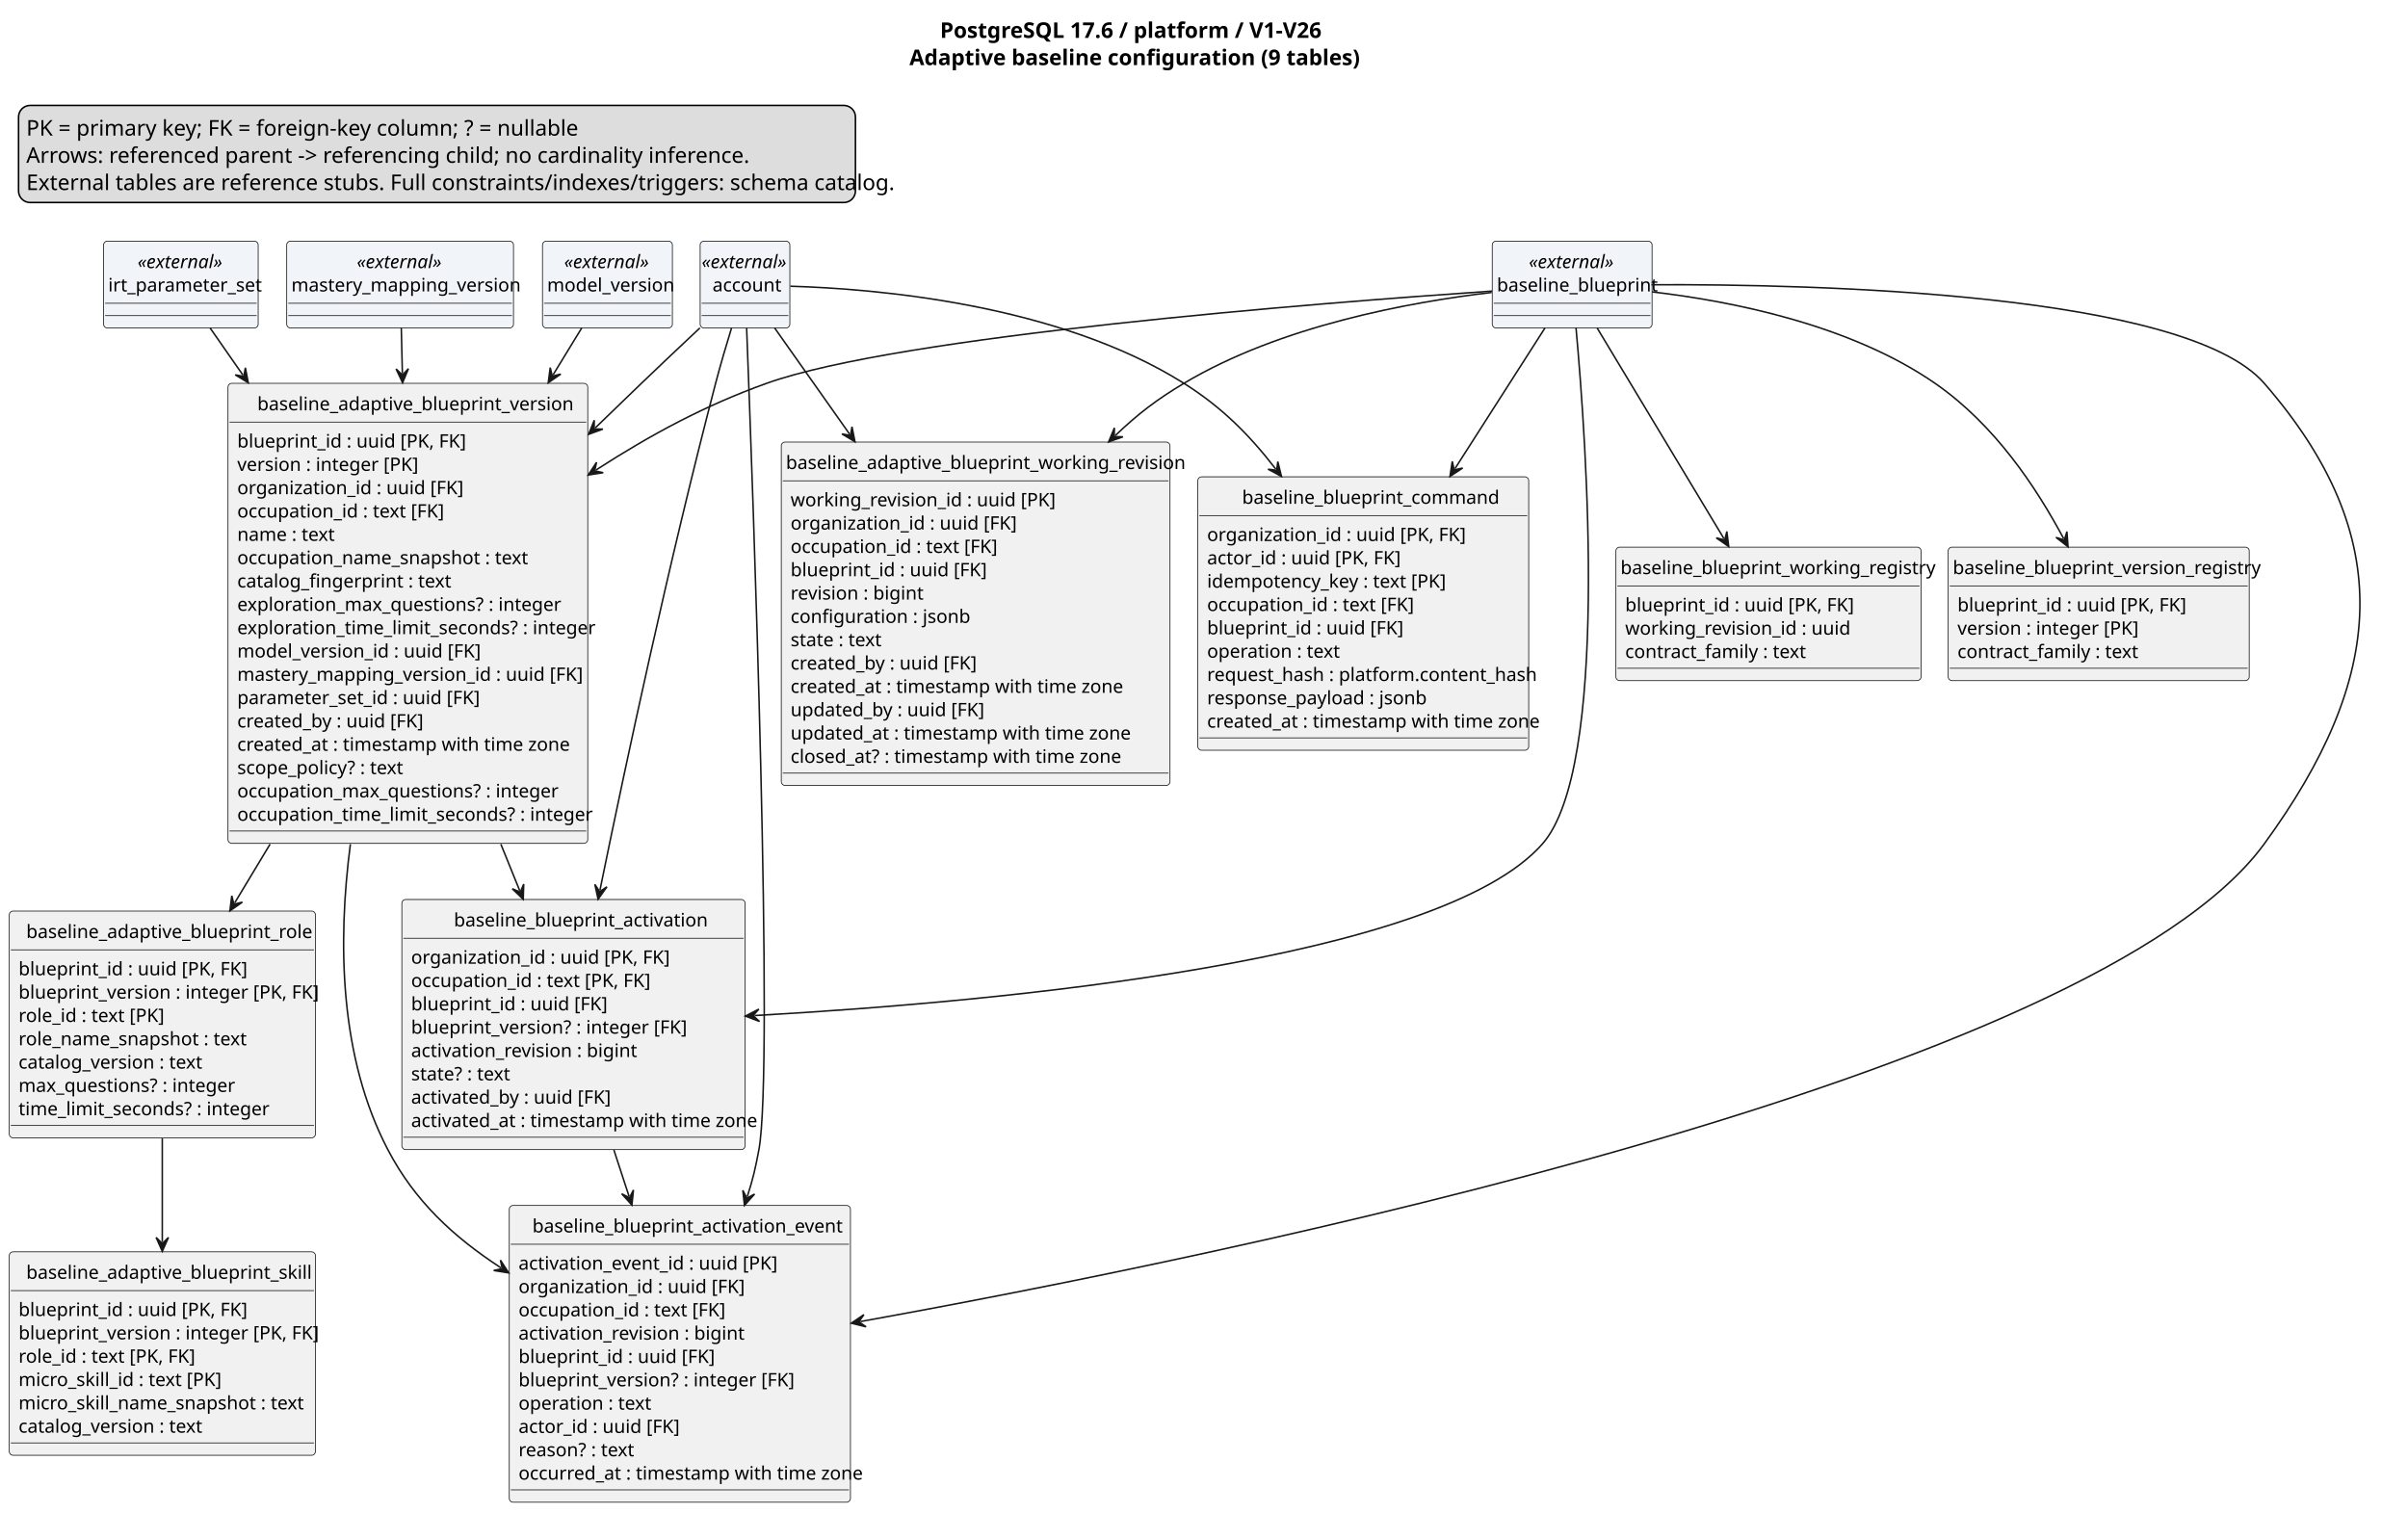
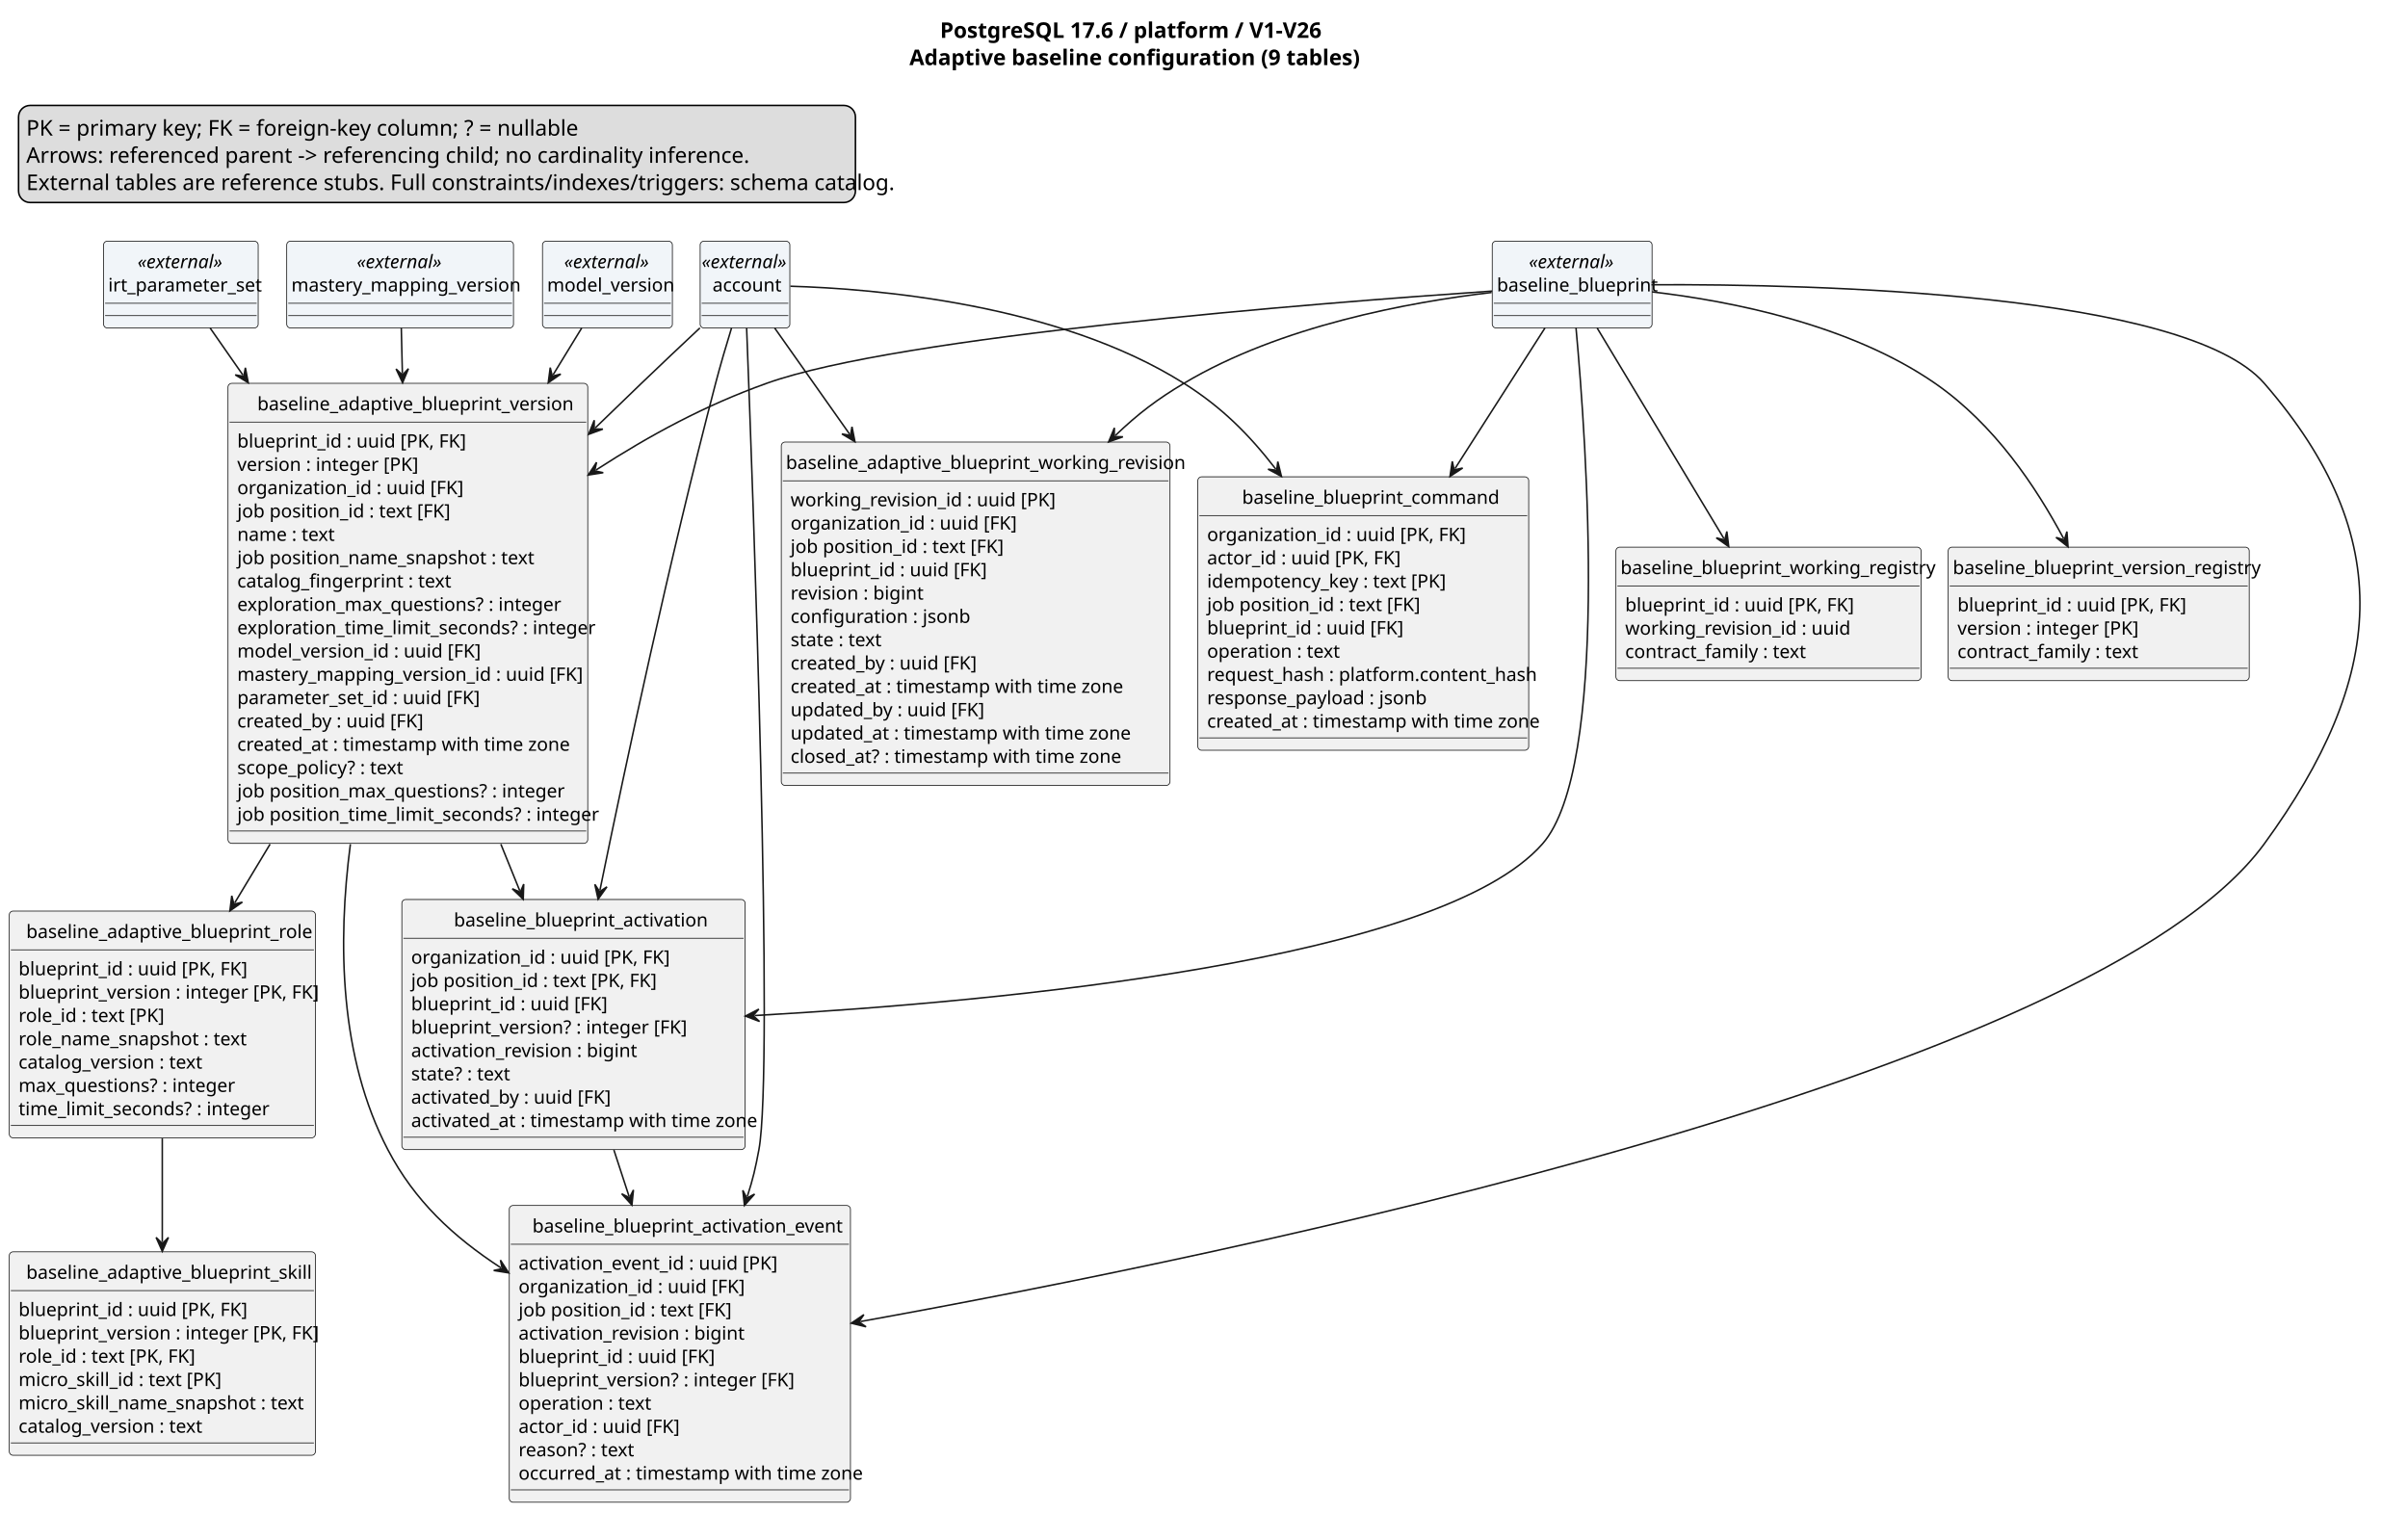
<svg xmlns="http://www.w3.org/2000/svg" contentStyleType="text/css" data-diagram-type="CLASS" height="979px" preserveAspectRatio="none" style="width:1558px;height:979px;background:#FFFFFF;" version="1.1" viewBox="0 0 1558 979" width="1558px" zoomAndPan="magnify">
  <defs />
  <g>
    <g class="title" data-source-line="8">
      <text fill="#000000" font-family="sans-serif" font-size="14" font-weight="bold" lengthAdjust="spacing" textLength="238.075" x="608.212" y="24.533">PostgreSQL 17.6 / platform / V1-V26</text>
      <text fill="#000000" font-family="sans-serif" font-size="14" font-weight="bold" lengthAdjust="spacing" textLength="277.717" x="588.392" y="42.143">Adaptive baseline configuration (9 tables)</text>
    </g>
    <g class="legend" data-source-line="9">
      <rect fill="#DDDDDD" height="62.828" rx="7.5" ry="7.5" style="stroke:#000000;stroke-width:1;" width="541.481" x="12" y="68.219" />
      <text fill="#000000" font-family="sans-serif" font-size="14" lengthAdjust="spacing" textLength="346.657" x="17" y="87.752">PK = primary key; FK = foreign-key column; ? = nullable</text>
      <text fill="#000000" font-family="sans-serif" font-size="14" lengthAdjust="spacing" textLength="440.836" x="17" y="105.361">Arrows: referenced parent -&gt; referencing child; no cardinality inference.</text>
      <text fill="#000000" font-family="sans-serif" font-size="14" lengthAdjust="spacing" textLength="531.481" x="17" y="122.971">External tables are reference stubs. Full constraints/indexes/triggers: schema catalog.</text>
    </g>
    <g class="entity" data-entity="baseline_adaptive_blueprint_working_revision" data-source-line="14" data-uid="ent0002" id="entity_baseline_adaptive_blueprint_working_revision">
      <rect fill="#F1F1F1" height="222.219" rx="2.5" ry="2.5" style="stroke:#181818;stroke-width:0.5;" width="251.496" x="505.5" y="286.047" />
      <text fill="#000000" font-family="sans-serif" font-size="12" lengthAdjust="spacing" textLength="245.496" x="508.5" y="303.504">baseline_adaptive_blueprint_working_revision</text>
      <line style="stroke:#181818;stroke-width:0.5;" x1="506.5" x2="755.996" y1="311.141" y2="311.141" />
      <text fill="#000000" font-family="sans-serif" font-size="12" lengthAdjust="spacing" textLength="164.086" x="511.5" y="327.598">working_revision_id : uuid [PK]</text>
      <text fill="#000000" font-family="sans-serif" font-size="12" lengthAdjust="spacing" textLength="139.418" x="511.5" y="342.691">organization_id : uuid [FK]</text>
-       <text fill="#000000" font-family="sans-serif" font-size="12" lengthAdjust="spacing" textLength="128.736" x="511.5" y="357.785">occupation_id : text [FK]</text>
+       <text fill="#000000" font-family="sans-serif" font-size="12" lengthAdjust="spacing" textLength="128.736" x="511.5" y="357.785">job position_id : text [FK]</text>
      <text fill="#000000" font-family="sans-serif" font-size="12" lengthAdjust="spacing" textLength="120.07" x="511.5" y="372.879">blueprint_id : uuid [FK]</text>
      <text fill="#000000" font-family="sans-serif" font-size="12" lengthAdjust="spacing" textLength="80.039" x="511.5" y="387.973">revision : bigint</text>
      <text fill="#000000" font-family="sans-serif" font-size="12" lengthAdjust="spacing" textLength="107.402" x="511.5" y="403.066">configuration : jsonb</text>
      <text fill="#000000" font-family="sans-serif" font-size="12" lengthAdjust="spacing" textLength="55.359" x="511.5" y="418.16">state : text</text>
      <text fill="#000000" font-family="sans-serif" font-size="12" lengthAdjust="spacing" textLength="117.398" x="511.5" y="433.254">created_by : uuid [FK]</text>
      <text fill="#000000" font-family="sans-serif" font-size="12" lengthAdjust="spacing" textLength="202.09" x="511.5" y="448.348">created_at : timestamp with time zone</text>
      <text fill="#000000" font-family="sans-serif" font-size="12" lengthAdjust="spacing" textLength="120.75" x="511.5" y="463.441">updated_by : uuid [FK]</text>
      <text fill="#000000" font-family="sans-serif" font-size="12" lengthAdjust="spacing" textLength="205.441" x="511.5" y="478.535">updated_at : timestamp with time zone</text>
      <text fill="#000000" font-family="sans-serif" font-size="12" lengthAdjust="spacing" textLength="203.426" x="511.5" y="493.629">closed_at? : timestamp with time zone</text>
      <line style="stroke:#181818;stroke-width:0.5;" x1="506.5" x2="755.996" y1="500.266" y2="500.266" />
    </g>
    <g class="entity" data-entity="baseline_adaptive_blueprint_version" data-source-line="28" data-uid="ent0003" id="entity_baseline_adaptive_blueprint_version">
      <rect fill="#F1F1F1" height="297.688" rx="2.5" ry="2.5" style="stroke:#181818;stroke-width:0.5;" width="232.787" x="147.5" y="248.047" />
      <text fill="#000000" font-family="sans-serif" font-size="12" lengthAdjust="spacing" textLength="194.807" x="166.49" y="265.504">baseline_adaptive_blueprint_version</text>
      <line style="stroke:#181818;stroke-width:0.5;" x1="148.5" x2="379.287" y1="273.141" y2="273.141" />
      <text fill="#000000" font-family="sans-serif" font-size="12" lengthAdjust="spacing" textLength="142.746" x="153.5" y="289.598">blueprint_id : uuid [PK, FK]</text>
      <text fill="#000000" font-family="sans-serif" font-size="12" lengthAdjust="spacing" textLength="111.387" x="153.5" y="304.691">version : integer [PK]</text>
      <text fill="#000000" font-family="sans-serif" font-size="12" lengthAdjust="spacing" textLength="139.418" x="153.5" y="319.785">organization_id : uuid [FK]</text>
-       <text fill="#000000" font-family="sans-serif" font-size="12" lengthAdjust="spacing" textLength="128.736" x="153.5" y="334.879">occupation_id : text [FK]</text>
+       <text fill="#000000" font-family="sans-serif" font-size="12" lengthAdjust="spacing" textLength="128.736" x="153.5" y="334.879">job position_id : text [FK]</text>
      <text fill="#000000" font-family="sans-serif" font-size="12" lengthAdjust="spacing" textLength="59.361" x="153.5" y="349.973">name : text</text>
-       <text fill="#000000" font-family="sans-serif" font-size="12" lengthAdjust="spacing" textLength="179.455" x="153.5" y="365.066">occupation_name_snapshot : text</text>
+       <text fill="#000000" font-family="sans-serif" font-size="12" lengthAdjust="spacing" textLength="179.455" x="153.5" y="365.066">job position_name_snapshot : text</text>
      <text fill="#000000" font-family="sans-serif" font-size="12" lengthAdjust="spacing" textLength="128.074" x="153.5" y="380.16">catalog_fingerprint : text</text>
      <text fill="#000000" font-family="sans-serif" font-size="12" lengthAdjust="spacing" textLength="199.459" x="153.5" y="395.254">exploration_max_questions? : integer</text>
      <text fill="#000000" font-family="sans-serif" font-size="12" lengthAdjust="spacing" textLength="220.787" x="153.5" y="410.348">exploration_time_limit_seconds? : integer</text>
      <text fill="#000000" font-family="sans-serif" font-size="12" lengthAdjust="spacing" textLength="152.08" x="153.5" y="425.441">model_version_id : uuid [FK]</text>
      <text fill="#000000" font-family="sans-serif" font-size="12" lengthAdjust="spacing" textLength="214.775" x="153.5" y="440.535">mastery_mapping_version_id : uuid [FK]</text>
      <text fill="#000000" font-family="sans-serif" font-size="12" lengthAdjust="spacing" textLength="151.412" x="153.5" y="455.629">parameter_set_id : uuid [FK]</text>
      <text fill="#000000" font-family="sans-serif" font-size="12" lengthAdjust="spacing" textLength="117.398" x="153.5" y="470.723">created_by : uuid [FK]</text>
      <text fill="#000000" font-family="sans-serif" font-size="12" lengthAdjust="spacing" textLength="202.09" x="153.5" y="485.816">created_at : timestamp with time zone</text>
      <text fill="#000000" font-family="sans-serif" font-size="12" lengthAdjust="spacing" textLength="105.393" x="153.5" y="500.91">scope_policy? : text</text>
-       <text fill="#000000" font-family="sans-serif" font-size="12" lengthAdjust="spacing" textLength="198.797" x="153.5" y="516.004">occupation_max_questions? : integer</text>
-       <text fill="#000000" font-family="sans-serif" font-size="12" lengthAdjust="spacing" textLength="220.125" x="153.5" y="531.098">occupation_time_limit_seconds? : integer</text>
+       <text fill="#000000" font-family="sans-serif" font-size="12" lengthAdjust="spacing" textLength="198.797" x="153.5" y="516.004">job position_max_questions? : integer</text>
+       <text fill="#000000" font-family="sans-serif" font-size="12" lengthAdjust="spacing" textLength="220.125" x="153.5" y="531.098">job position_time_limit_seconds? : integer</text>
      <line style="stroke:#181818;stroke-width:0.5;" x1="148.5" x2="379.287" y1="537.734" y2="537.734" />
    </g>
    <g class="entity" data-entity="baseline_adaptive_blueprint_role" data-source-line="47" data-uid="ent0004" id="entity_baseline_adaptive_blueprint_role">
      <rect fill="#F1F1F1" height="146.75" rx="2.5" ry="2.5" style="stroke:#181818;stroke-width:0.5;" width="198.094" x="6" y="589.547" />
      <text fill="#000000" font-family="sans-serif" font-size="12" lengthAdjust="spacing" textLength="176.133" x="16.98" y="607.004">baseline_adaptive_blueprint_role</text>
      <line style="stroke:#181818;stroke-width:0.5;" x1="7" x2="203.094" y1="614.641" y2="614.641" />
      <text fill="#000000" font-family="sans-serif" font-size="12" lengthAdjust="spacing" textLength="142.746" x="12" y="631.098">blueprint_id : uuid [PK, FK]</text>
      <text fill="#000000" font-family="sans-serif" font-size="12" lengthAdjust="spacing" textLength="186.094" x="12" y="646.191">blueprint_version : integer [PK, FK]</text>
      <text fill="#000000" font-family="sans-serif" font-size="12" lengthAdjust="spacing" textLength="91.377" x="12" y="661.285">role_id : text [PK]</text>
      <text fill="#000000" font-family="sans-serif" font-size="12" lengthAdjust="spacing" textLength="141.422" x="12" y="676.379">role_name_snapshot : text</text>
      <text fill="#000000" font-family="sans-serif" font-size="12" lengthAdjust="spacing" textLength="113.397" x="12" y="691.473">catalog_version : text</text>
      <text fill="#000000" font-family="sans-serif" font-size="12" lengthAdjust="spacing" textLength="134.08" x="12" y="706.566">max_questions? : integer</text>
      <text fill="#000000" font-family="sans-serif" font-size="12" lengthAdjust="spacing" textLength="155.408" x="12" y="721.66">time_limit_seconds? : integer</text>
      <line style="stroke:#181818;stroke-width:0.5;" x1="7" x2="203.094" y1="728.297" y2="728.297" />
    </g>
    <g class="entity" data-entity="baseline_adaptive_blueprint_skill" data-source-line="56" data-uid="ent0005" id="entity_baseline_adaptive_blueprint_skill">
      <rect fill="#F1F1F1" height="131.656" rx="2.5" ry="2.5" style="stroke:#181818;stroke-width:0.5;" width="198.094" x="6" y="810.047" />
      <text fill="#000000" font-family="sans-serif" font-size="12" lengthAdjust="spacing" textLength="176.121" x="16.986" y="827.504">baseline_adaptive_blueprint_skill</text>
      <line style="stroke:#181818;stroke-width:0.5;" x1="7" x2="203.094" y1="835.141" y2="835.141" />
      <text fill="#000000" font-family="sans-serif" font-size="12" lengthAdjust="spacing" textLength="142.746" x="12" y="851.598">blueprint_id : uuid [PK, FK]</text>
      <text fill="#000000" font-family="sans-serif" font-size="12" lengthAdjust="spacing" textLength="186.094" x="12" y="866.691">blueprint_version : integer [PK, FK]</text>
      <text fill="#000000" font-family="sans-serif" font-size="12" lengthAdjust="spacing" textLength="113.379" x="12" y="881.785">role_id : text [PK, FK]</text>
      <text fill="#000000" font-family="sans-serif" font-size="12" lengthAdjust="spacing" textLength="127.371" x="12" y="896.879">micro_skill_id : text [PK]</text>
      <text fill="#000000" font-family="sans-serif" font-size="12" lengthAdjust="spacing" textLength="177.416" x="12" y="911.973">micro_skill_name_snapshot : text</text>
      <text fill="#000000" font-family="sans-serif" font-size="12" lengthAdjust="spacing" textLength="113.397" x="12" y="927.066">catalog_version : text</text>
      <line style="stroke:#181818;stroke-width:0.5;" x1="7" x2="203.094" y1="933.703" y2="933.703" />
    </g>
    <g class="entity" data-entity="baseline_blueprint_working_registry" data-source-line="64" data-uid="ent0006" id="entity_baseline_blueprint_working_registry">
      <rect fill="#F1F1F1" height="86.375" rx="2.5" ry="2.5" style="stroke:#181818;stroke-width:0.5;" width="197.443" x="1045.5" y="354.047" />
      <text fill="#000000" font-family="sans-serif" font-size="12" lengthAdjust="spacing" textLength="191.443" x="1048.5" y="371.504">baseline_blueprint_working_registry</text>
      <line style="stroke:#181818;stroke-width:0.5;" x1="1046.5" x2="1241.943" y1="379.141" y2="379.141" />
      <text fill="#000000" font-family="sans-serif" font-size="12" lengthAdjust="spacing" textLength="142.746" x="1051.5" y="395.598">blueprint_id : uuid [PK, FK]</text>
      <text fill="#000000" font-family="sans-serif" font-size="12" lengthAdjust="spacing" textLength="138.076" x="1051.5" y="410.691">working_revision_id : uuid</text>
      <text fill="#000000" font-family="sans-serif" font-size="12" lengthAdjust="spacing" textLength="110.039" x="1051.5" y="425.785">contract_family : text</text>
      <line style="stroke:#181818;stroke-width:0.5;" x1="1046.5" x2="1241.943" y1="432.422" y2="432.422" />
    </g>
    <g class="entity" data-entity="baseline_blueprint_version_registry" data-source-line="69" data-uid="ent0007" id="entity_baseline_blueprint_version_registry">
      <rect fill="#F1F1F1" height="86.375" rx="2.5" ry="2.5" style="stroke:#181818;stroke-width:0.5;" width="194.777" x="1260.5" y="354.047" />
      <text fill="#000000" font-family="sans-serif" font-size="12" lengthAdjust="spacing" textLength="188.777" x="1263.5" y="371.504">baseline_blueprint_version_registry</text>
      <line style="stroke:#181818;stroke-width:0.5;" x1="1261.5" x2="1454.277" y1="379.141" y2="379.141" />
      <text fill="#000000" font-family="sans-serif" font-size="12" lengthAdjust="spacing" textLength="142.746" x="1266.5" y="395.598">blueprint_id : uuid [PK, FK]</text>
      <text fill="#000000" font-family="sans-serif" font-size="12" lengthAdjust="spacing" textLength="111.387" x="1266.5" y="410.691">version : integer [PK]</text>
      <text fill="#000000" font-family="sans-serif" font-size="12" lengthAdjust="spacing" textLength="110.039" x="1266.5" y="425.785">contract_family : text</text>
      <line style="stroke:#181818;stroke-width:0.5;" x1="1261.5" x2="1454.277" y1="432.422" y2="432.422" />
    </g>
    <g class="entity" data-entity="baseline_blueprint_activation" data-source-line="74" data-uid="ent0008" id="entity_baseline_blueprint_activation">
      <rect fill="#F1F1F1" height="161.844" rx="2.5" ry="2.5" style="stroke:#181818;stroke-width:0.5;" width="222.094" x="260" y="582.047" />
      <text fill="#000000" font-family="sans-serif" font-size="12" lengthAdjust="spacing" textLength="154.775" x="293.659" y="599.504">baseline_blueprint_activation</text>
      <line style="stroke:#181818;stroke-width:0.5;" x1="261" x2="481.094" y1="607.141" y2="607.141" />
      <text fill="#000000" font-family="sans-serif" font-size="12" lengthAdjust="spacing" textLength="162.094" x="266" y="623.598">organization_id : uuid [PK, FK]</text>
-       <text fill="#000000" font-family="sans-serif" font-size="12" lengthAdjust="spacing" textLength="151.412" x="266" y="638.691">occupation_id : text [PK, FK]</text>
+       <text fill="#000000" font-family="sans-serif" font-size="12" lengthAdjust="spacing" textLength="151.412" x="266" y="638.691">job position_id : text [PK, FK]</text>
      <text fill="#000000" font-family="sans-serif" font-size="12" lengthAdjust="spacing" textLength="120.07" x="266" y="653.785">blueprint_id : uuid [FK]</text>
      <text fill="#000000" font-family="sans-serif" font-size="12" lengthAdjust="spacing" textLength="170.092" x="266" y="668.879">blueprint_version? : integer [FK]</text>
      <text fill="#000000" font-family="sans-serif" font-size="12" lengthAdjust="spacing" textLength="137.408" x="266" y="683.973">activation_revision : bigint</text>
      <text fill="#000000" font-family="sans-serif" font-size="12" lengthAdjust="spacing" textLength="62.033" x="266" y="699.066">state? : text</text>
      <text fill="#000000" font-family="sans-serif" font-size="12" lengthAdjust="spacing" textLength="125.402" x="266" y="714.16">activated_by : uuid [FK]</text>
      <text fill="#000000" font-family="sans-serif" font-size="12" lengthAdjust="spacing" textLength="210.094" x="266" y="729.254">activated_at : timestamp with time zone</text>
      <line style="stroke:#181818;stroke-width:0.5;" x1="261" x2="481.094" y1="735.891" y2="735.891" />
    </g>
    <g class="entity" data-entity="baseline_blueprint_activation_event" data-source-line="84" data-uid="ent0009" id="entity_baseline_blueprint_activation_event">
      <rect fill="#F1F1F1" height="192.031" rx="2.5" ry="2.5" style="stroke:#181818;stroke-width:0.5;" width="220.752" x="329.5" y="780.047" />
      <text fill="#000000" font-family="sans-serif" font-size="12" lengthAdjust="spacing" textLength="190.805" x="344.474" y="797.504">baseline_blueprint_activation_event</text>
      <line style="stroke:#181818;stroke-width:0.5;" x1="330.5" x2="549.252" y1="805.141" y2="805.141" />
      <text fill="#000000" font-family="sans-serif" font-size="12" lengthAdjust="spacing" textLength="161.438" x="335.5" y="821.598">activation_event_id : uuid [PK]</text>
      <text fill="#000000" font-family="sans-serif" font-size="12" lengthAdjust="spacing" textLength="139.418" x="335.5" y="836.691">organization_id : uuid [FK]</text>
-       <text fill="#000000" font-family="sans-serif" font-size="12" lengthAdjust="spacing" textLength="128.736" x="335.5" y="851.785">occupation_id : text [FK]</text>
+       <text fill="#000000" font-family="sans-serif" font-size="12" lengthAdjust="spacing" textLength="128.736" x="335.5" y="851.785">job position_id : text [FK]</text>
      <text fill="#000000" font-family="sans-serif" font-size="12" lengthAdjust="spacing" textLength="137.408" x="335.5" y="866.879">activation_revision : bigint</text>
      <text fill="#000000" font-family="sans-serif" font-size="12" lengthAdjust="spacing" textLength="120.07" x="335.5" y="881.973">blueprint_id : uuid [FK]</text>
      <text fill="#000000" font-family="sans-serif" font-size="12" lengthAdjust="spacing" textLength="170.092" x="335.5" y="897.066">blueprint_version? : integer [FK]</text>
      <text fill="#000000" font-family="sans-serif" font-size="12" lengthAdjust="spacing" textLength="79.383" x="335.5" y="912.16">operation : text</text>
      <text fill="#000000" font-family="sans-serif" font-size="12" lengthAdjust="spacing" textLength="100.717" x="335.5" y="927.254">actor_id : uuid [FK]</text>
      <text fill="#000000" font-family="sans-serif" font-size="12" lengthAdjust="spacing" textLength="72.709" x="335.5" y="942.348">reason? : text</text>
      <text fill="#000000" font-family="sans-serif" font-size="12" lengthAdjust="spacing" textLength="208.752" x="335.5" y="957.441">occurred_at : timestamp with time zone</text>
      <line style="stroke:#181818;stroke-width:0.5;" x1="330.5" x2="549.252" y1="964.078" y2="964.078" />
    </g>
    <g class="entity" data-entity="baseline_blueprint_command" data-source-line="96" data-uid="ent0010" id="entity_baseline_blueprint_command">
      <rect fill="#F1F1F1" height="176.938" rx="2.5" ry="2.5" style="stroke:#181818;stroke-width:0.5;" width="214.09" x="775" y="308.547" />
      <text fill="#000000" font-family="sans-serif" font-size="12" lengthAdjust="spacing" textLength="156.768" x="803.661" y="326.004">baseline_blueprint_command</text>
      <line style="stroke:#181818;stroke-width:0.5;" x1="776" x2="988.09" y1="333.641" y2="333.641" />
      <text fill="#000000" font-family="sans-serif" font-size="12" lengthAdjust="spacing" textLength="162.094" x="781" y="350.098">organization_id : uuid [PK, FK]</text>
      <text fill="#000000" font-family="sans-serif" font-size="12" lengthAdjust="spacing" textLength="123.393" x="781" y="365.191">actor_id : uuid [PK, FK]</text>
      <text fill="#000000" font-family="sans-serif" font-size="12" lengthAdjust="spacing" textLength="148.74" x="781" y="380.285">idempotency_key : text [PK]</text>
-       <text fill="#000000" font-family="sans-serif" font-size="12" lengthAdjust="spacing" textLength="128.736" x="781" y="395.379">occupation_id : text [FK]</text>
+       <text fill="#000000" font-family="sans-serif" font-size="12" lengthAdjust="spacing" textLength="128.736" x="781" y="395.379">job position_id : text [FK]</text>
      <text fill="#000000" font-family="sans-serif" font-size="12" lengthAdjust="spacing" textLength="120.07" x="781" y="410.473">blueprint_id : uuid [FK]</text>
      <text fill="#000000" font-family="sans-serif" font-size="12" lengthAdjust="spacing" textLength="79.383" x="781" y="425.566">operation : text</text>
      <text fill="#000000" font-family="sans-serif" font-size="12" lengthAdjust="spacing" textLength="201.463" x="781" y="440.66">request_hash : platform.content_hash</text>
      <text fill="#000000" font-family="sans-serif" font-size="12" lengthAdjust="spacing" textLength="136.764" x="781" y="455.754">response_payload : jsonb</text>
      <text fill="#000000" font-family="sans-serif" font-size="12" lengthAdjust="spacing" textLength="202.09" x="781" y="470.848">created_at : timestamp with time zone</text>
      <line style="stroke:#181818;stroke-width:0.5;" x1="776" x2="988.09" y1="477.484" y2="477.484" />
    </g>
    <g class="entity" data-entity="account" data-source-line="107" data-uid="ent0011" id="entity_account">
      <rect fill="#F1F5F9" height="56.188" rx="2.5" ry="2.5" style="stroke:#181818;stroke-width:0.5;" width="58.039" x="453" y="156.047" />
      <text fill="#000000" font-family="sans-serif" font-size="12" font-style="italic" lengthAdjust="spacing" textLength="56.039" x="454" y="173.504">«external»</text>
      <text fill="#000000" font-family="sans-serif" font-size="12" lengthAdjust="spacing" textLength="42.029" x="461.005" y="188.598">account</text>
      <line style="stroke:#181818;stroke-width:0.5;" x1="454" x2="510.039" y1="196.234" y2="196.234" />
      <line style="stroke:#181818;stroke-width:0.5;" x1="454" x2="510.039" y1="204.234" y2="204.234" />
    </g>
    <g class="entity" data-entity="baseline_blueprint" data-source-line="108" data-uid="ent0012" id="entity_baseline_blueprint">
      <rect fill="#F1F5F9" height="56.188" rx="2.5" ry="2.5" style="stroke:#181818;stroke-width:0.5;" width="103.406" x="965.5" y="156.047" />
      <text fill="#000000" font-family="sans-serif" font-size="12" font-style="italic" lengthAdjust="spacing" textLength="56.039" x="989.184" y="173.504">«external»</text>
      <text fill="#000000" font-family="sans-serif" font-size="12" lengthAdjust="spacing" textLength="97.406" x="968.5" y="188.598">baseline_blueprint</text>
      <line style="stroke:#181818;stroke-width:0.5;" x1="966.5" x2="1067.906" y1="196.234" y2="196.234" />
      <line style="stroke:#181818;stroke-width:0.5;" x1="966.5" x2="1067.906" y1="204.234" y2="204.234" />
    </g>
    <g class="entity" data-entity="irt_parameter_set" data-source-line="109" data-uid="ent0013" id="entity_irt_parameter_set">
      <rect fill="#F1F5F9" height="56.188" rx="2.5" ry="2.5" style="stroke:#181818;stroke-width:0.5;" width="100.043" x="67" y="156.047" />
      <text fill="#000000" font-family="sans-serif" font-size="12" font-style="italic" lengthAdjust="spacing" textLength="56.039" x="89.002" y="173.504">«external»</text>
      <text fill="#000000" font-family="sans-serif" font-size="12" lengthAdjust="spacing" textLength="94.043" x="70" y="188.598">irt_parameter_set</text>
      <line style="stroke:#181818;stroke-width:0.5;" x1="68" x2="166.043" y1="196.234" y2="196.234" />
      <line style="stroke:#181818;stroke-width:0.5;" x1="68" x2="166.043" y1="204.234" y2="204.234" />
    </g>
    <g class="entity" data-entity="mastery_mapping_version" data-source-line="110" data-uid="ent0014" id="entity_mastery_mapping_version">
      <rect fill="#F1F5F9" height="56.188" rx="2.5" ry="2.5" style="stroke:#181818;stroke-width:0.5;" width="146.736" x="185.5" y="156.047" />
      <text fill="#000000" font-family="sans-serif" font-size="12" font-style="italic" lengthAdjust="spacing" textLength="56.039" x="230.849" y="173.504">«external»</text>
      <text fill="#000000" font-family="sans-serif" font-size="12" lengthAdjust="spacing" textLength="140.736" x="188.5" y="188.598">mastery_mapping_version</text>
      <line style="stroke:#181818;stroke-width:0.5;" x1="186.5" x2="331.236" y1="196.234" y2="196.234" />
      <line style="stroke:#181818;stroke-width:0.5;" x1="186.5" x2="331.236" y1="204.234" y2="204.234" />
    </g>
    <g class="entity" data-entity="model_version" data-source-line="111" data-uid="ent0015" id="entity_model_version">
      <rect fill="#F1F5F9" height="56.188" rx="2.5" ry="2.5" style="stroke:#181818;stroke-width:0.5;" width="84.041" x="351" y="156.047" />
      <text fill="#000000" font-family="sans-serif" font-size="12" font-style="italic" lengthAdjust="spacing" textLength="56.039" x="365.001" y="173.504">«external»</text>
      <text fill="#000000" font-family="sans-serif" font-size="12" lengthAdjust="spacing" textLength="78.041" x="354" y="188.598">model_version</text>
      <line style="stroke:#181818;stroke-width:0.5;" x1="352" x2="434.041" y1="196.234" y2="196.234" />
      <line style="stroke:#181818;stroke-width:0.5;" x1="352" x2="434.041" y1="204.234" y2="204.234" />
    </g>
    <g class="link" data-entity-1="account" data-entity-2="baseline_adaptive_blueprint_version" data-uid="lnk16" id="link_account_baseline_adaptive_blueprint_version">
      <polygon fill="#181818" points="380.825,281.074,390.067,277.67,384.411,277.589,384.491,271.933,380.825,281.074" style="stroke:#181818;stroke-width:1;" />
      <path d="M452.855,212.205 C441.051,223.268 427.324,236.215 415,248.047 C403.878,258.724 396.644,265.699 385.128,276.892" fill="none" style="stroke:#181818;stroke-width:1;" />
    </g>
    <g class="link" data-entity-1="account" data-entity-2="baseline_adaptive_blueprint_working_revision" data-uid="lnk17" id="link_account_baseline_adaptive_blueprint_working_revision">
      <polygon fill="#181818" points="553.169,285.83,551.245,276.171,550.285,281.746,544.71,280.786,553.169,285.83" style="stroke:#181818;stroke-width:1;" />
      <path d="M501.174,212.2 C514.693,231.344 530.319,253.472 549.708,280.929" fill="none" style="stroke:#181818;stroke-width:1;" />
    </g>
    <g class="link" data-entity-1="account" data-entity-2="baseline_blueprint_activation" data-uid="lnk18" id="link_account_baseline_blueprint_activation">
      <polygon fill="#181818" points="386.976,581.872,392.697,573.855,387.977,576.973,384.859,572.253,386.976,581.872" style="stroke:#181818;stroke-width:1;" />
      <path d="M473.326,212.211 C469.919,223.275 466.093,236.221 463,248.047 C432.868,363.266 405.286,492.283 388.177,575.993" fill="none" style="stroke:#181818;stroke-width:1;" />
    </g>
    <g class="link" data-entity-1="account" data-entity-2="baseline_blueprint_activation_event" data-uid="lnk19" id="link_account_baseline_blueprint_activation_event">
      <polygon fill="#181818" points="481.665,780.023,488.226,772.678,483.194,775.263,480.61,770.231,481.665,780.023" style="stroke:#181818;stroke-width:1;" />
      <path d="M483.082,212.346 C487.156,317.307 500.842,691.64 491,744.047 C488.77,755.92 487.332,762.387 483.5,774.311" fill="none" style="stroke:#181818;stroke-width:1;" />
    </g>
    <g class="link" data-entity-1="account" data-entity-2="baseline_blueprint_command" data-uid="lnk20" id="link_account_baseline_blueprint_command">
      <polygon fill="#181818" points="829.103,308.273,826.765,298.705,826.046,304.316,820.435,303.596,829.103,308.273" style="stroke:#181818;stroke-width:1;" />
      <path d="M511.417,185.212 C565.846,186.817 684.168,196.496 766,248.047 C790.308,263.36 807.942,280.885 825.434,303.525" fill="none" style="stroke:#181818;stroke-width:1;" />
    </g>
    <g class="link" data-entity-1="baseline_adaptive_blueprint_role" data-entity-2="baseline_adaptive_blueprint_skill" data-uid="lnk21" id="link_baseline_adaptive_blueprint_role_baseline_adaptive_blueprint_skill">
      <polygon fill="#181818" points="105,809.723,109,800.723,105,804.723,101,800.723,105,809.723" style="stroke:#181818;stroke-width:1;" />
      <path d="M105,736.661 C105,760.384 105,780.571 105,803.723" fill="none" style="stroke:#181818;stroke-width:1;" />
    </g>
    <g class="link" data-entity-1="baseline_adaptive_blueprint_version" data-entity-2="baseline_adaptive_blueprint_role" data-uid="lnk22" id="link_baseline_adaptive_blueprint_version_baseline_adaptive_blueprint_role">
      <polygon fill="#181818" points="148.746,589.412,156.816,583.766,151.325,585.129,149.963,579.639,148.746,589.412" style="stroke:#181818;stroke-width:1;" />
      <path d="M174.74,546.253 C165.75,561.18 160.024,570.686 151.841,584.273" fill="none" style="stroke:#181818;stroke-width:1;" />
    </g>
    <g class="link" data-entity-1="baseline_adaptive_blueprint_version" data-entity-2="baseline_blueprint_activation" data-uid="lnk23" id="link_baseline_adaptive_blueprint_version_baseline_blueprint_activation">
      <polygon fill="#181818" points="338.529,581.931,338.855,572.088,336.651,577.297,331.441,575.093,338.529,581.931" style="stroke:#181818;stroke-width:1;" />
      <path d="M324.068,546.253 C329.022,558.476 331.647,564.951 336.275,576.37" fill="none" style="stroke:#181818;stroke-width:1;" />
    </g>
    <g class="link" data-entity-1="baseline_adaptive_blueprint_version" data-entity-2="baseline_blueprint_activation_event" data-uid="lnk24" id="link_baseline_adaptive_blueprint_version_baseline_blueprint_activation_event">
      <polygon fill="#181818" points="329.15,823.681,323.794,815.415,324.961,820.951,319.426,822.118,329.15,823.681" style="stroke:#181818;stroke-width:1;" />
      <path d="M226.699,546.272 C218.349,610.392 219.701,684.27 251,744.047 C268.315,777.117 293.168,800.229 324.123,820.405" fill="none" style="stroke:#181818;stroke-width:1;" />
    </g>
    <g class="link" data-entity-1="baseline_blueprint" data-entity-2="baseline_adaptive_blueprint_version" data-uid="lnk25" id="link_baseline_blueprint_baseline_adaptive_blueprint_version">
      <polygon fill="#181818" points="380.572,307.392,390.302,305.867,384.772,304.678,385.961,299.148,380.572,307.392" style="stroke:#181818;stroke-width:1;" />
      <path d="M965.428,188.36 C851.517,196.148 581.77,217.312 496,248.047 C456.085,262.35 421.001,281.268 385.612,304.136" fill="none" style="stroke:#181818;stroke-width:1;" />
    </g>
    <g class="link" data-entity-1="baseline_blueprint" data-entity-2="baseline_adaptive_blueprint_working_revision" data-uid="lnk26" id="link_baseline_blueprint_baseline_adaptive_blueprint_working_revision">
      <polygon fill="#181818" points="717.276,285.964,726.55,282.647,720.895,282.513,721.029,276.858,717.276,285.964" style="stroke:#181818;stroke-width:1;" />
      <path d="M965.106,189.248 C911.879,195.496 828.286,210.828 766,248.047 C748.684,258.394 736.627,267.508 721.618,281.823" fill="none" style="stroke:#181818;stroke-width:1;" />
    </g>
    <g class="link" data-entity-1="baseline_blueprint" data-entity-2="baseline_blueprint_activation" data-uid="lnk27" id="link_baseline_blueprint_baseline_blueprint_activation">
      <polygon fill="#181818" points="482.227,657.497,491.439,660.982,487.219,657.215,490.987,652.995,482.227,657.497" style="stroke:#181818;stroke-width:1;" />
      <path d="M1019.688,212.098 C1026.547,287.332 1041.256,496.75 998,546.047 C931.695,621.612 649.862,648.004 488.218,657.158" fill="none" style="stroke:#181818;stroke-width:1;" />
    </g>
    <g class="link" data-entity-1="baseline_blueprint" data-entity-2="baseline_blueprint_activation_event" data-uid="lnk28" id="link_baseline_blueprint_baseline_blueprint_activation_event">
      <polygon fill="#181818" points="550.783,856.219,560.35,858.559,555.704,855.332,558.931,850.686,550.783,856.219" style="stroke:#181818;stroke-width:1;" />
      <path d="M1068.52,184.242 C1175.101,183.796 1414.118,189.508 1465,248.047 C1551.887,348.008 1543.04,439.036 1465,546.047 C1355.015,696.862 798.524,811.562 556.688,855.155" fill="none" style="stroke:#181818;stroke-width:1;" />
    </g>
    <g class="link" data-entity-1="baseline_blueprint" data-entity-2="baseline_blueprint_command" data-uid="lnk29" id="link_baseline_blueprint_baseline_blueprint_command">
      <polygon fill="#181818" points="938.153,308.281,946.373,302.856,940.848,304.07,939.634,298.545,938.153,308.281" style="stroke:#181818;stroke-width:1;" />
      <path d="M999.628,212.2 C984.032,236.575 963.49,268.68 941.387,303.227" fill="none" style="stroke:#181818;stroke-width:1;" />
    </g>
    <g class="link" data-entity-1="baseline_blueprint" data-entity-2="baseline_blueprint_version_registry" data-uid="lnk30" id="link_baseline_blueprint_baseline_blueprint_version_registry">
      <polygon fill="#181818" points="1338.036,353.805,1337.311,343.983,1335.675,349.398,1330.26,347.762,1338.036,353.805" style="stroke:#181818;stroke-width:1;" />
      <path d="M1068.867,188.861 C1119.503,194.772 1196.783,209.815 1252,248.047 C1290.587,274.764 1317.241,314.997 1335.202,348.517" fill="none" style="stroke:#181818;stroke-width:1;" />
    </g>
    <g class="link" data-entity-1="baseline_blueprint" data-entity-2="baseline_blueprint_working_registry" data-uid="lnk31" id="link_baseline_blueprint_baseline_blueprint_working_registry">
      <polygon fill="#181818" points="1118.506,353.691,1117.292,343.917,1115.928,349.407,1110.438,348.043,1118.506,353.691" style="stroke:#181818;stroke-width:1;" />
      <path d="M1033.343,212.2 C1054.915,248.039 1090.027,306.375 1115.412,348.55" fill="none" style="stroke:#181818;stroke-width:1;" />
    </g>
    <g class="link" data-entity-1="baseline_blueprint_activation" data-entity-2="baseline_blueprint_activation_event" data-uid="lnk32" id="link_baseline_blueprint_activation_baseline_blueprint_activation_event">
      <polygon fill="#181818" points="408.852,779.797,409.857,770,407.298,775.045,402.253,772.486,408.852,779.797" style="stroke:#181818;stroke-width:1;" />
      <path d="M397.184,744.118 C400.997,755.776 403.088,762.172 406.987,774.095" fill="none" style="stroke:#181818;stroke-width:1;" />
    </g>
    <g class="link" data-entity-1="irt_parameter_set" data-entity-2="baseline_adaptive_blueprint_version" data-uid="lnk33" id="link_irt_parameter_set_baseline_adaptive_blueprint_version">
      <polygon fill="#181818" points="160.621,247.66,158.759,237.989,157.763,243.557,152.195,242.562,160.621,247.66" style="stroke:#181818;stroke-width:1;" />
      <path d="M135.917,212.2 C142.896,222.217 147.949,229.47 157.192,242.737" fill="none" style="stroke:#181818;stroke-width:1;" />
    </g>
    <g class="link" data-entity-1="mastery_mapping_version" data-entity-2="baseline_adaptive_blueprint_version" data-uid="lnk34" id="link_mastery_mapping_version_baseline_adaptive_blueprint_version">
      <polygon fill="#181818" points="260.484,247.66,264.269,238.568,260.365,242.661,256.272,238.757,260.484,247.66" style="stroke:#181818;stroke-width:1;" />
      <path d="M259.643,212.2 C259.881,222.217 260.027,228.395 260.342,241.662" fill="none" style="stroke:#181818;stroke-width:1;" />
    </g>
    <g class="link" data-entity-1="model_version" data-entity-2="baseline_adaptive_blueprint_version" data-uid="lnk35" id="link_model_version_baseline_adaptive_blueprint_version">
      <polygon fill="#181818" points="354.72,247.66,362.827,242.068,357.328,243.394,356.002,237.895,354.72,247.66" style="stroke:#181818;stroke-width:1;" />
      <path d="M376.4,212.2 C370.275,222.217 365.961,229.274 357.85,242.541" fill="none" style="stroke:#181818;stroke-width:1;" />
    </g>
  </g>
</svg>
